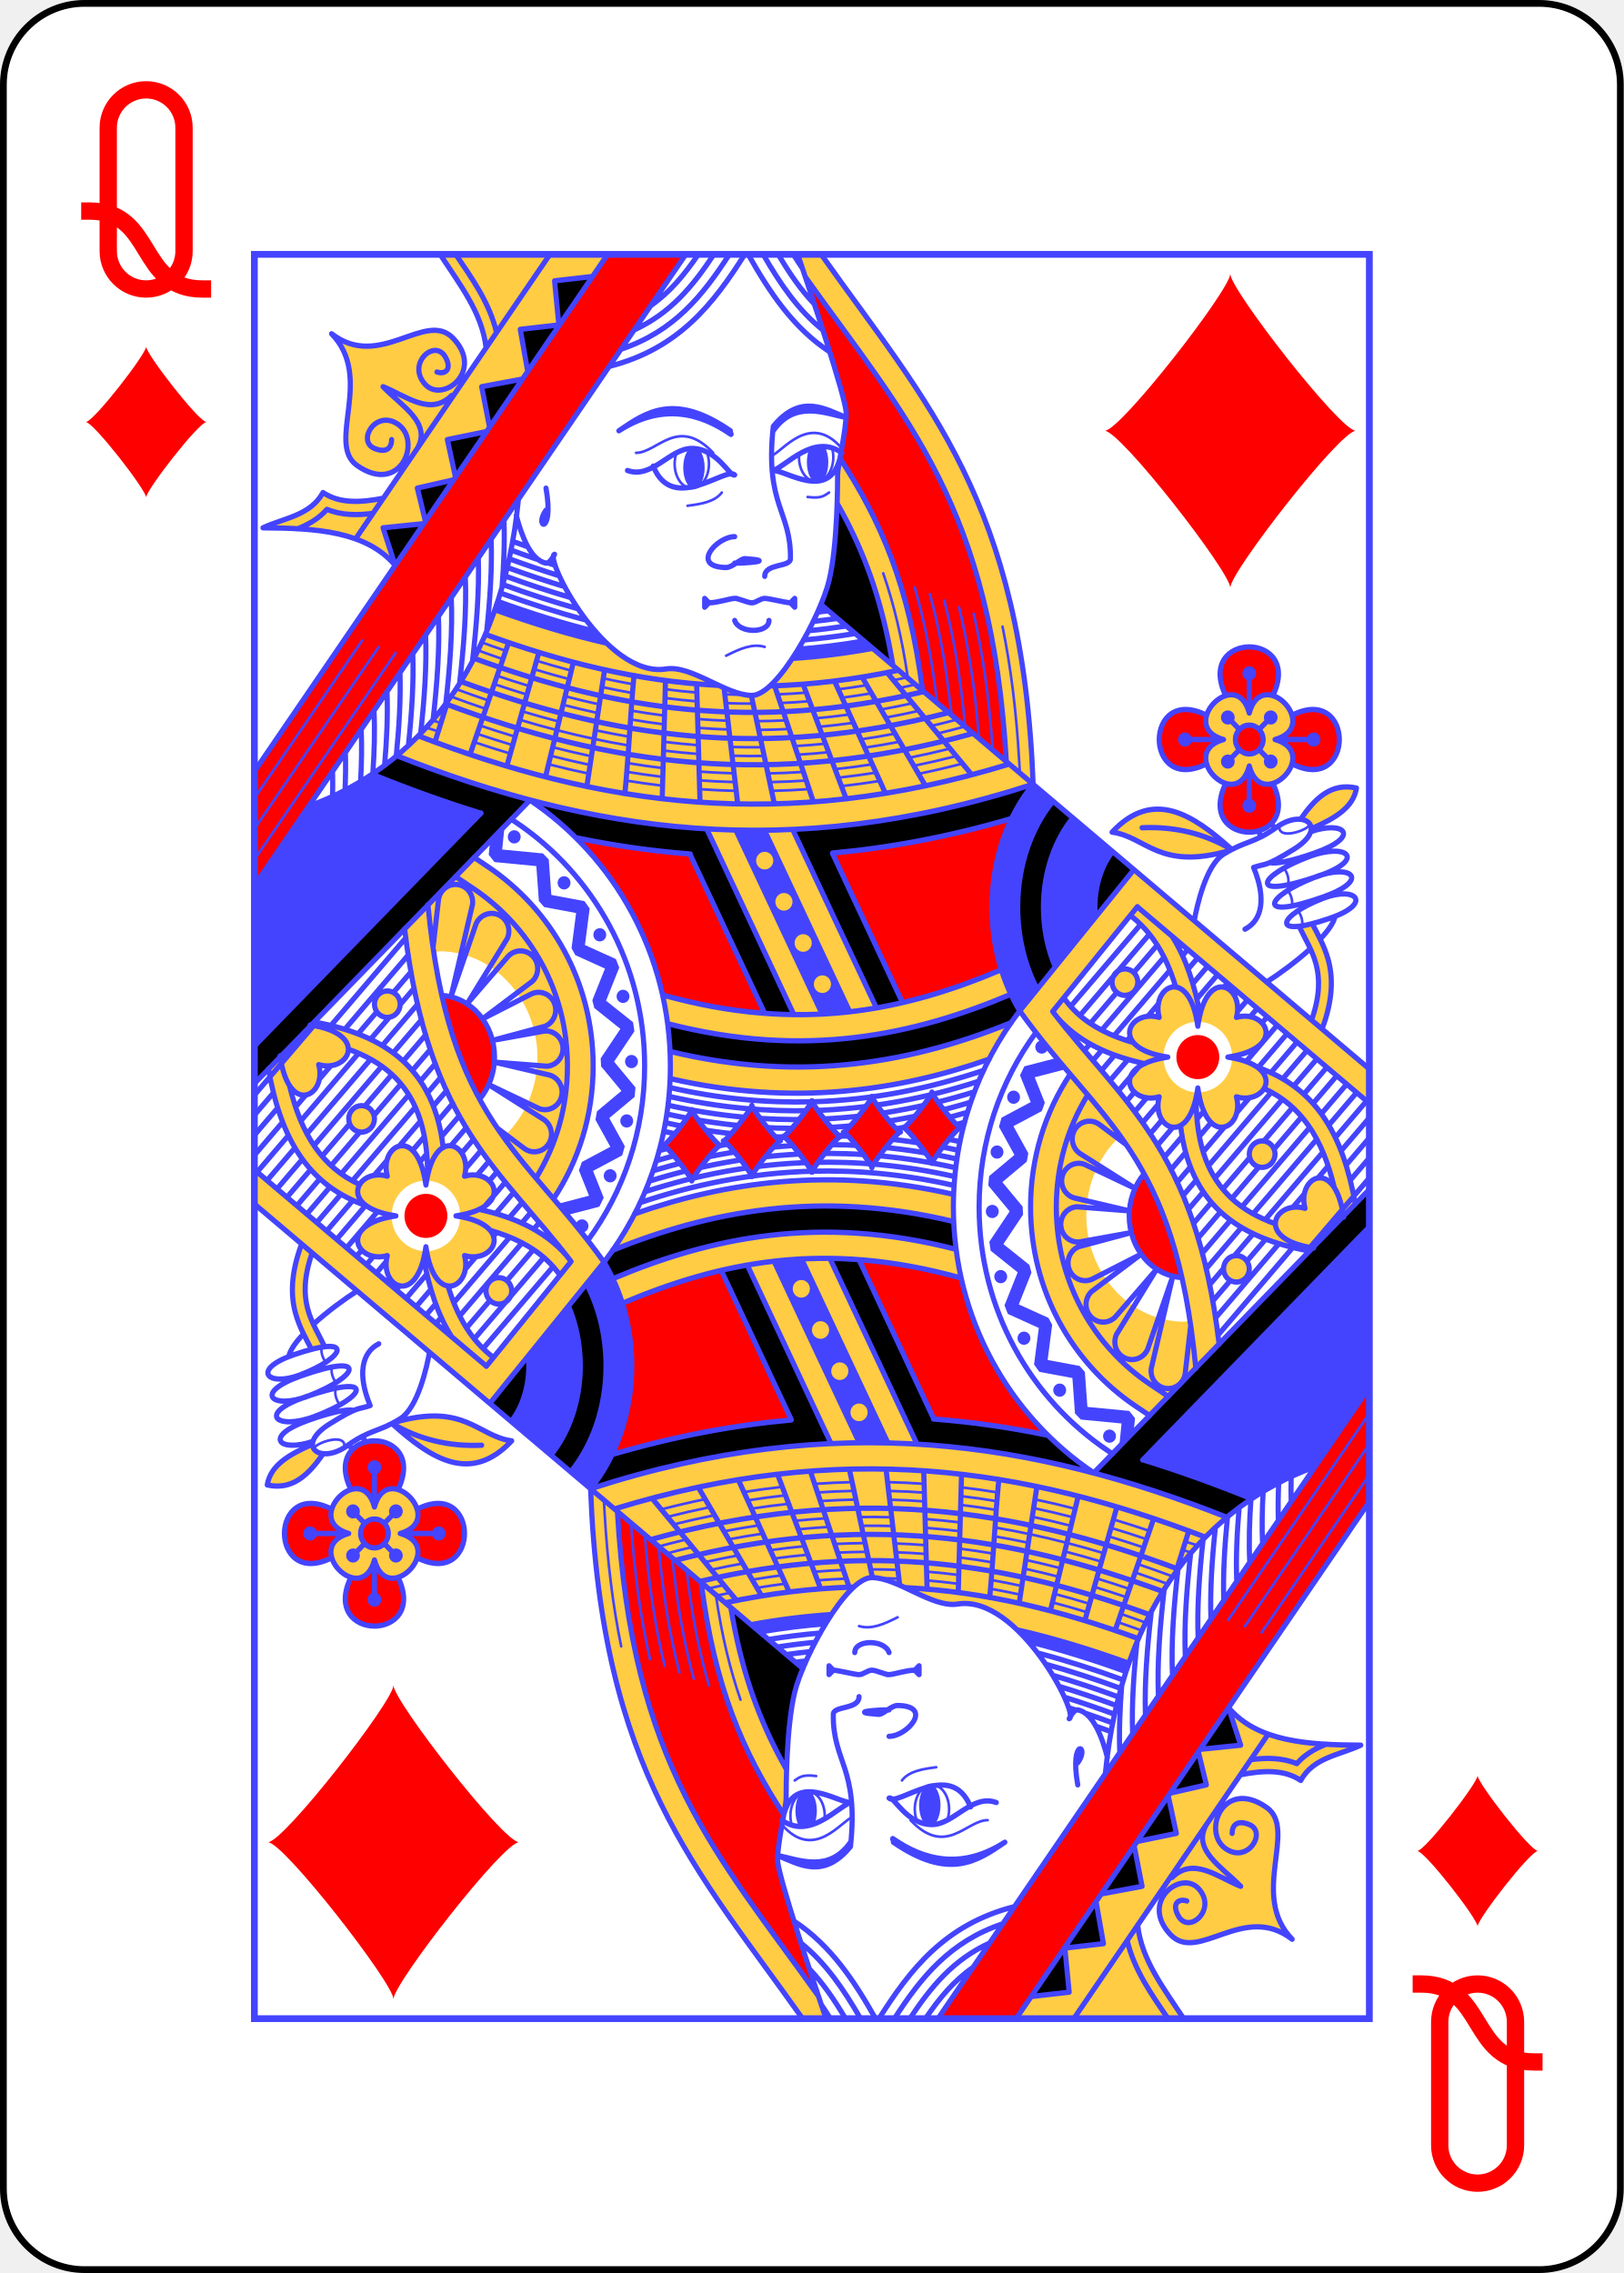
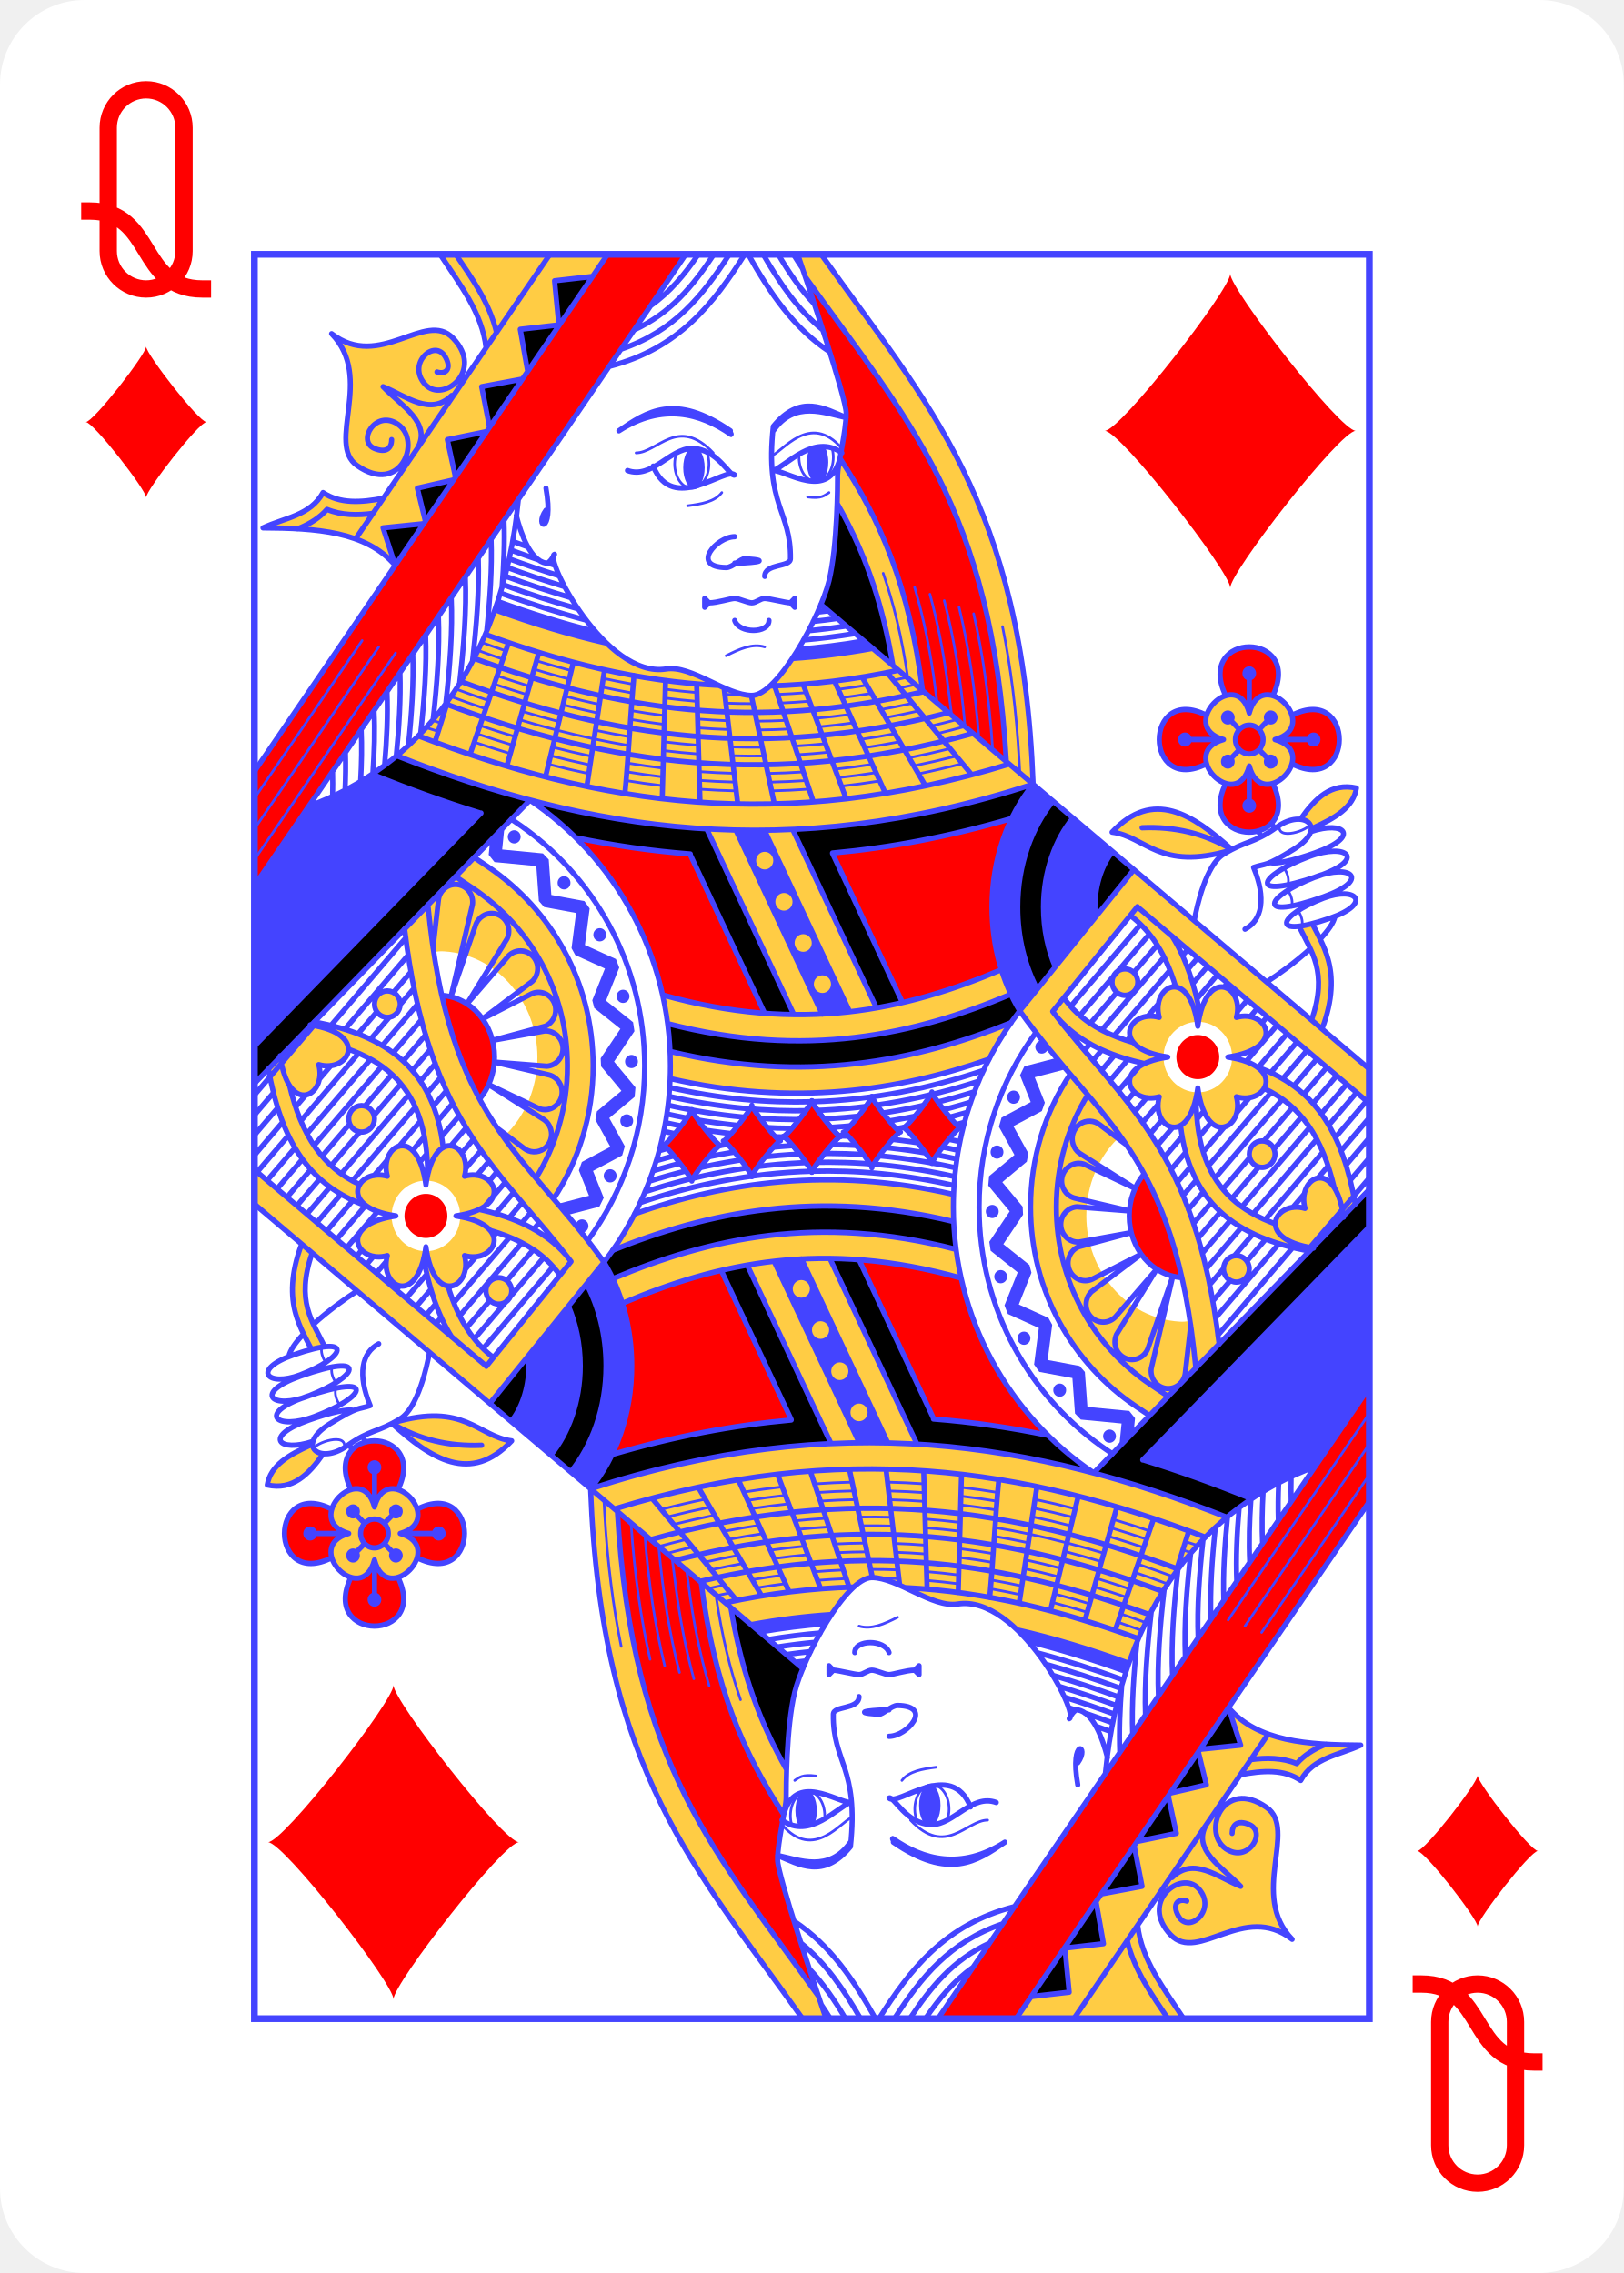
<svg xmlns="http://www.w3.org/2000/svg" xmlns:xlink="http://www.w3.org/1999/xlink" class="card" face="QD" height="13.125in" preserveAspectRatio="none" viewBox="-120 -168 240 336" width="9.375in">
  <style>
    /* CSS pour centrer le SVG dans l'écran */
    svg {
        position: absolute;
        top: 50%;
        left: 50%;
        transform: translate(-50%, -50%);
    }
    body {
        margin: 0;
        overflow: hidden;
    }
</style>
  <defs>
    <symbol id="VDQ" viewBox="-500 -500 1000 1000" preserveAspectRatio="xMinYMid">
      <path d="M-260 100C40 100 -40 460 260 460M-175 0L-175 -285A175 175 0 0 1 175 -285L175 285A175 175 0 0 1 -175 285Z" stroke="red" stroke-width="80" stroke-linecap="square" stroke-miterlimit="1.5" fill="none" />
    </symbol>
    <symbol id="SDQ" viewBox="-600 -600 1200 1200" preserveAspectRatio="xMinYMid">
      <path d="M-400 0C-350 0 0 -450 0 -500C0 -450 350 0 400 0C350 0 0 450 0 500C0 450 -350 0 -400 0Z" fill="red" />
    </symbol>
    <symbol id="DQ6" preserveAspectRatio="none" viewBox="0 0 1300 2000">
      <path stroke="#44F" stroke-linecap="round" stroke-linejoin="round" stroke-width="3" fill="none" d="M1200,695c4.412,6.183 6.949,12.697 5,20M1204.335,719.982c4.412,6.183 6.949,12.697 5,20M1216.167,742.963c4.412,6.183 6.949,12.697 5,20M1195,650c1.03,15.056 40.209,0.06 35,-5M550,455c15.323,-7.559 30.583,-14.284 45,-10M545,270c-8.282,10.548 -23.954,12.979 -40,15M645,275c16.677,2.2 19.875,-1.846 25,-5M445,225c25,0 48.602,-42.399 90,0M603.006,228.103C615,225 647.5,177.5 685,220M527.516,224.238c1.583,3.945 2.484,8.481 2.484,13.307 0,15.213 -8.954,27.545 -20,27.545 -11.046,0 -20,-12.332 -20,-27.545 0,-4.515 0.789,-8.776 2.187,-12.537M673.636,219.98C674.517,223.086 675,226.465 675,230c0,15.213 -8.954,27.545 -20,27.545 -11.046,0 -20,-12.332 -20,-27.545 0,-1.304 0.066,-2.587 0.193,-3.843M774.113,588.944c16.877,-3.389 33.955,-7.247 51.246,-11.594M602.931,608.195c14.445,-0.319 29.018,-0.976 43.732,-1.988M519.109,606.265c14.074,0.958 28.256,1.605 42.558,1.925M433.296,596.501c14.112,2.244 28.314,4.191 42.62,5.825M342.998,577.999c15.542,3.88 31.167,7.432 46.891,10.631M256.4,552.918c13.97,4.581 27.981,8.929 42.046,13.025M768.678,579.841c16.284,-3.218 32.76,-6.876 49.442,-10.993M600.778,598.305c14.055,-0.284 28.234,-0.893 42.548,-1.842M518.821,596.3c13.775,0.952 27.654,1.602 41.649,1.934M434.159,586.579c13.925,2.228 27.937,4.164 42.05,5.79M345.418,568.332c15.256,3.814 30.587,7.309 46.009,10.459M259.747,543.497c13.791,4.523 27.615,8.816 41.486,12.861M355.096,529.667c-14.278,-3.594 -28.511,-7.485 -42.719,-11.65M437.177,546.816c-13.264,-2.185 -26.457,-4.65 -39.595,-7.38M517.672,556.433c-13.536,-0.996 -26.971,-2.301 -40.32,-3.899M592.192,558.714c-12.266,0.151 -24.432,0.042 -36.509,-0.317M746.961,543.32c-13.386,2.465 -26.627,4.619 -39.732,6.474M735.916,525.165c12.727,-2.26 25.59,-4.809 38.597,-7.655M587.826,539.1c11.717,-0.096 23.527,-0.437 35.439,-1.032M517.057,536.71c11.979,0.907 24.038,1.566 36.189,1.965M438.61,527.16c13.022,2.176 26.112,4.075 39.286,5.68M359.871,510.566c13.538,3.425 27.115,6.576 40.75,9.433M279.737,487.125c12.704,4.192 25.411,8.172 38.134,11.924M369.554,471.874c-13.519,-3.445 -27.023,-7.18 -40.539,-11.187M441.776,487.351c-11.703,-2.016 -23.36,-4.271 -34.989,-6.753M515.897,496.76c-12.36,-0.999 -24.636,-2.28 -36.845,-3.829M572.021,499.312c-7.908,-0.08 -15.773,-0.277 -23.598,-0.589M713.861,488.366c-11.19,1.808 -22.262,3.383 -33.226,4.732M763.252,570.727c15.693,-3.049 31.569,-6.512 47.643,-10.404M598.628,588.413c13.666,-0.25 27.451,-0.812 41.366,-1.698M518.533,586.336c13.475,0.946 27.051,1.599 40.738,1.943M435.002,576.656c13.744,2.213 27.571,4.138 41.495,5.758M347.839,558.667c14.97,3.749 30.007,7.186 45.129,10.288M263.091,534.076c13.611,4.465 27.249,8.703 40.926,12.696M352.677,539.333c-14.407,-3.62 -28.763,-7.538 -43.086,-11.731M396.045,549.276c-14.521,-3.003 -28.97,-6.325 -43.368,-9.943M436.451,556.763c-13.54,-2.213 -27.003,-4.715 -40.406,-7.487M517.959,566.4c-13.729,-0.994 -27.353,-2.302 -40.888,-3.906M594.336,568.616c-12.587,0.181 -25.069,0.091 -37.459,-0.258M752.421,552.46c-13.755,2.581 -27.361,4.837 -40.828,6.781M730.388,515.99c12.113,-2.104 24.351,-4.471 36.725,-7.111M585.655,529.17c11.323,-0.068 22.734,-0.367 34.243,-0.906M516.768,526.725c11.677,0.899 23.431,1.558 35.272,1.966M439.327,517.197c12.883,2.17 25.83,4.065 38.858,5.667M362.292,500.894c13.252,3.358 26.536,6.45 39.871,9.257M283.079,477.701c12.526,4.133 25.046,8.057 37.577,11.758M273.131,505.814c-12.656,-4.154 -25.308,-8.511 -37.97,-13.056M293.108,449.429c-9.31,-3.072 -18.635,-6.265 -27.986,-9.572M269.783,515.234c-13.534,-4.441 -27.057,-9.112 -40.584,-13.994M289.765,458.854c-9.651,-3.185 -19.315,-6.497 -28.999,-9.93M367.133,481.548c-13.649,-3.471 -27.275,-7.234 -40.905,-11.27M440.932,497.297c-11.94,-2.042 -23.831,-4.329 -35.688,-6.847M516.186,506.75c-12.556,-0.998 -25.025,-2.283 -37.423,-3.839M581.324,509.296c-10.642,0.014 -21.205,-0.182 -31.697,-0.581M684.441,602.852c14.722,-1.6 29.589,-3.557 44.61,-5.886M680.722,593.235c14.505,-1.541 29.153,-3.433 43.956,-5.69M665.816,554.715c-12.035,1.154 -23.961,2.055 -35.787,2.713M658.422,535.593c13.168,-1.195 26.469,-2.701 39.914,-4.531M643.434,496.851c-11.307,0.888 -22.507,1.534 -33.61,1.947M676.999,583.615c14.291,-1.483 28.724,-3.31 43.312,-5.495M669.547,564.353c-12.172,1.2 -24.235,2.145 -36.198,2.843M654.68,525.919c12.939,-1.136 26.008,-2.576 39.222,-4.332M647.185,506.548c-11.44,0.935 -22.773,1.625 -34.009,2.08M719.358,497.59c-11.555,1.914 -22.988,3.583 -34.309,5.014M818.665,527.465c-9.882,2.543 -19.68,4.92 -29.4,7.135M760.666,479.58c-5.241,1.119 -10.456,2.187 -15.644,3.206M828.338,535.275c-10.711,2.831 -21.327,5.469 -31.853,7.918M770.582,487.656c-6.107,1.354 -12.179,2.64 -18.216,3.861M200.166,536.384c4.75,1.497 9.505,2.966 14.266,4.407M207.814,528.31c3.225,1.004 6.453,1.996 9.682,2.974M214.824,520.026c1.911,0.589 3.823,1.173 5.736,1.753M5.1947289e-4,686.133C54.88,608.033 109.761,529.935 164.641,451.835M5.969578e-4,651.346C48.333,582.564 96.667,513.782 145,445M5.762702e-4,616.559C41.87,556.975 83.74,497.391 125.61,437.808M821.623,399.994c10.75,42.962 18.641,91.657 23.212,148.629M812.744,520.176l-3.93,-29.74c-5.163,-39.085 -12.283,-73.743 -21.149,-105.169M892.513,587.951l-0.817,-13.955c-3.354,-57.247 -9.988,-107.304 -19.374,-151.999M838.658,407.364c10.513,44.62 18.077,95.135 22.168,153.983M795.908,507.27l-1.965,-14.871C788.195,448.879 780.076,411.186 769.826,377.441M733.195,361.537c12.135,34.014 21.74,72.391 28.672,118.272M804.392,392.454c10.975,41.171 19.186,87.859 24.237,142.696" />
      <use xlink:href="#SDQ" height="100" width="100" transform="translate(650,1000)scale(1,0.972)rotate(0)translate(-50,-50)" stroke="#44F" stroke-width="72" stroke-linejoin="round" stroke-linecap="round" />
      <use xlink:href="#SDQ" height="100" width="100" transform="translate(580,1005)scale(1,0.972)rotate(0)translate(-50,-50)" stroke="#44F" stroke-width="72" stroke-linejoin="round" stroke-linecap="round" />
      <use xlink:href="#SDQ" height="100" width="100" transform="translate(510,1010)scale(1,0.972)rotate(0)translate(-50,-50)" stroke="#44F" stroke-width="72" stroke-linejoin="round" stroke-linecap="round" />
    </symbol>
    <symbol id="DQ5" preserveAspectRatio="none" viewBox="0 0 1300 2000">
      <path stroke="#44F" stroke-linecap="round" stroke-linejoin="round" stroke-width="6" fill="none" d="M485.032,934.425c143.122,31.822 266.358,13.765 371.356,-21.994M484.706,903.616c157.123,36.799 286.775,11.083 397.607,-32.622M507.871,679.887 594.948,860.261M755.589,847.993 674.047,679.085M892.372,857.619C872.054,824.923 860,784.177 860,740c0,-54.589 18.405,-103.939 48.065,-139.335M1097.662,1262.691C1073.732,1017.79 986.605,985.395 892.349,857.565l132.972,-159.913M1300,923.529 660.366,396.772M321.457,618.543 0.788,939.212M321.114,618.569C419.82,682.947 485,793.91 485,920c0,83.944 -28.889,161.184 -77.327,222.436M166.038,568.349c222.811,85.351 455.935,122.608 741.864,32.315M674.013,678.65c66.782,-5.852 136.099,-18.431 208.503,-39.043M374.794,661.282c43.554,8.766 87.977,15.089 133.481,18.471M137.306,589.353c41.734,16.473 83.959,31.38 126.898,44.2M880.088,577.826C615.677,656.77 400.557,624.015 191.242,545.832M837.92,543.063C603.554,606.59 413.05,578.629 222.995,509.629M809.314,519.551C593.887,573.652 418.531,547.908 240.767,484.2M780.347,495.704C583.125,540.992 422.049,516.867 256.16,457.9M541.114,488.587C447.653,483.961 359.647,462.808 269.3,430.798M750.936,471.478c-52.358,10.79 -101.991,16.482 -149.863,17.777M527.397,651.332l101.547,210.348M725.315,854.286 627.695,652.073M561.453,652.868 662.102,861.357M694.066,858.564 594.753,652.844M475.907,839.526c160.526,43.721 283.216,17.466 395.161,-28.663M481.999,872.115c160.352,40.145 287.863,12.701 399.987,-33.312M-1.4116988e-4,715.769 502.973,1.9287502e-4M307.836,277.857C288.682,469.584 186.993,581.984 63.685,625.481M482.257,964.53c58.999,12.802 114.945,17.451 167.75,16.067M484.158,944.473c58.492,12.899 113.775,17.574 165.89,16.178M483.374,954.537c58.684,12.824 114.244,17.478 166.657,16.091M480.897,974.466c59.417,12.832 115.839,17.498 169.119,16.12M649.993,1019.403c-68.6,1.798 -131.899,13.776 -189.706,31.289M479.191,984.327c59.965,12.916 116.974,17.622 170.823,16.247M649.986,999.426c-65.257,1.666 -125.873,12.263 -181.487,28.001M649.952,1039.35c-72.951,1.954 -139.695,15.805 -200.345,35.65M649.969,1029.371c-70.625,1.868 -135.533,14.705 -194.666,33.299M649.984,1009.414c-66.826,1.728 -128.709,12.966 -185.355,29.531M477.274,994.144c16.699,3.592 33.177,6.557 49.427,8.938M527.26,1003.049c-18.988,3.74 -37.473,8.138 -55.443,13.072M980.56,751.45C980.195,747.744 980,743.922 980,740c0,-27.616 9.952,-50.221 20.043,-62.264M933.783,807.737C925.197,788.131 920,765.005 920,740c0,-41.103 14.179,-77.079 34.055,-100.799M912.761,833.011C898.556,806.77 890,774.746 890,740c0,-47.846 16.291,-90.51 41.059,-120.068M1124.827,1235.242c-13.615,-111.338 -41.959,-181.004 -78.509,-235.687 -35.05,-52.438 -75.124,-89.992 -115.574,-141.244L1029.582,739.451M1029.696,739.789 1300,962.393M1065.406,1294.594l-20.965,-13.674C978.336,1237.804 935,1164.736 935,1080c0,-47.182 13.333,-90.316 36.648,-127.134M1043.728,1316.272l-15.675,-10.224C953.797,1257.617 905,1175.074 905,1080c0,-56.187 16.956,-107.635 46.23,-150.684M1000.373,1359.628l-5.097,-3.325C904.72,1297.24 845,1195.752 845,1080c0,-74.36 24.612,-142.691 66.254,-197.867M1081.423,1159.894A65,70 0 0 1 1020,1090a65,70 0 0 1 17.291,-47.542M1095.891,754.948C1098.836,739.39 1109.272,692.501 1130,680c25.842,-15.585 34.723,-11.668 62.036,-30.683 31.58,-21.985 61.133,0.186 20,25C1177.547,695.124 1180,690 1165,695c15,35 10,60 -10,70M1230,682.576c44.022,-16.043 67.9,3.138 10,22.424 -82.883,27.607 -70.718,-0.297 -10,-22.424v0M1231.724,654.379c39.536,-13.043 58.998,5.446 5.112,24.032 -28.255,9.746 -45.072,12.574 -52.426,11.18M1236.668,705.987c42.513,-16.043 65.572,3.138 9.657,22.424 -80.041,27.607 -68.294,-0.297 -9.657,-22.424v0M1246.621,729.789c38.291,-14.166 57.679,5.999 7.409,22.818 -71.963,24.077 -60.221,-3.28 -7.409,-22.818v0M1242.797,776.104c9.159,-9.437 15.742,-18.45 17.203,-25.648M1180.239,824.902c14.707,-9.096 34.53,-23.214 50.772,-37.604M1218.076,761.717c13.801,28.309 34.27,51.3 14.56,106.336M1245.049,877.706c12.692,-33.117 12.724,-58.555 6.767,-78.837 -4.667,-15.888 -12.027,-28.085 -17.971,-39.347M1160,520c-15,-55 -85,15 -30,30 -55,15 15,85 30,30 15,55 85,-15 30,-30 55,-15 -15,-85 -30,-30v0M1176.158,550A16.158,16.336 0 0 1 1160,566.336 16.158,16.336 0 0 1 1143.842,550 16.158,16.336 0 0 1 1160,533.664 16.158,16.336 0 0 1 1176.158,550v0M1132.533,500.325c-36.29,-73.766 91.224,-73.766 54.934,0M1209.676,522.533c73.766,-36.29 73.766,91.224 0,54.934M1187.467,599.676c36.29,73.766 -91.224,73.766 -54.934,0M1110.324,577.467c-73.766,36.29 -73.766,-91.224 0,-54.934M1130,550h-45M1090,550a5,5 0 0 1 -5,5 5,5 0 0 1 -5,-5 5,5 0 0 1 5,-5 5,5 0 0 1 5,5v0M1160,520V475M1160,480a5,5 0 0 1 -5,-5 5,5 0 0 1 5,-5 5,5 0 0 1 5,5 5,5 0 0 1 -5,5v0M1190,550h45M1230,550a5,5 0 0 1 5,-5 5,5 0 0 1 5,5 5,5 0 0 1 -5,5 5,5 0 0 1 -5,-5v0M1160,580v45M1160,620a5,5 0 0 1 5,5 5,5 0 0 1 -5,5 5,5 0 0 1 -5,-5 5,5 0 0 1 5,-5v0M1171.482,538.518 1185,525M1190,525a5,5 0 0 1 -5,5 5,5 0 0 1 -5,-5 5,5 0 0 1 5,-5 5,5 0 0 1 5,5v0M1171.478,561.479 1185,575M1185,580a5,5 0 0 1 -5,-5 5,5 0 0 1 5,-5 5,5 0 0 1 5,5 5,5 0 0 1 -5,5v0M1148.521,538.521 1135,525M1130,525a5,5 0 0 0 5,5 5,5 0 0 0 5,-5 5,5 0 0 0 -5,-5 5,5 0 0 0 -5,5v0M1148.518,561.482 1135,575M1135,580a5,5 0 0 0 5,-5 5,5 0 0 0 -5,-5 5,5 0 0 0 -5,5 5,5 0 0 0 5,5v0M1170.154,653.59l3.916,6.527M1185.955,644.924l3.603,6.004M1139.506,674.714C1107.777,656.415 1072.873,648.402 1035,650M1139.617,674.663C1093.767,634.375 1047.68,605.651 1000,655c39.672,4.959 54.752,44.346 137.923,20.602M1220,640c16.701,-23.17 35.506,-41.468 65,-35 -3.665,22.352 -25.716,34.307 -50,45M660.962,0.181C784.157,169.413 895.374,279.502 908.018,600.721M642.289,25.466C760.632,186.748 859.799,286.031 876.722,574.873M682.777,231.159c47.133,70.394 80.465,143.365 96.296,263.205M679.486,282.294c3.567,6.09 7.012,12.233 10.331,18.456 24.307,45.579 42.878,96.272 54.719,165.254M4.3799013e-4,586.153 411.892,3.0476709e-5M633.519,0.035C646.368,36.81 690,162.945 690,180c0,20 -10,60 -10,70 0,10 0,80 -10,120 -10,40 -60,130 -90,130 -30,0 -70.354,-34.592 -100,-30 -70.891,10.981 -142.669,-126.598 -130,-130 0,0 -5.347,10.755 -10,10 -17.89,-2.903 -28.811,-31.841 -34.625,-54.087M164.157,352.545C130.484,313.772 71.376,310.312 10,310c24.698,-11.302 55.318,-13.788 70,-40 19.51,12.839 44.295,11.371 70.358,6.438M117.895,322.611C193.461,215.074 269.028,107.537 344.595,-5.3651708e-4M117.895,322.611v0M50.197,311.195c1.459,-0.571 2.925,-1.164 4.395,-1.785 10.375,-4.381 21.251,-10.634 30.031,-20.346 17.087,6.838 35.606,6.885 53.746,4.514M90,90c50,50 -6.776,124.444 29.752,149.356 50.522,34.455 76.102,-27.914 47.611,-46.779C141.357,175.357 119.228,211.721 140,220c13.525,5.39 20,0 20,-10M90,90c56.222,42.374 109.509,-27.469 141.655,5.027 36.779,37.179 -11.958,74.012 -32.409,52.48 -22.331,-23.511 11.171,-52.634 23.499,-31.037 8.028,14.062 -0.294,19.991 -9.9,16.875M190,220c17.041,-28.965 -18.498,-48.181 -40,-70 27.148,10.568 55.142,33.88 80,10M270.122,106.094C265.728,66.426 239.235,33.855 216.573,0.053M282.345,88.619C274.242,54.85 253.201,26.541 234.71,-0.081M318.667,132.666 310,85l45,-5 -5,-50 44.268,-4.919M274.191,195.957 265,150l47.563,-8.648M234.448,252.515 225,210l45.754,-9.151M199.362,302.447 190,265l42.277,-9.395M164.157,352.545 150,310l47.383,-4.738M164.157,352.545v0M413.887,126.962C495.082,106.918 535.726,55.283 571.734,0.038M517.57,0.068C501.201,23.392 484.407,43.051 462.133,58.119M535.716,0.083C510.916,36.528 484.963,66.794 442.986,85.599M553.765,0.072C522.672,46.863 489.102,87.394 427.443,107.528M670.716,110.481C628.164,83.296 600.622,42.847 575.759,0.03M628.466,0.072C631.928,5.541 635.424,10.817 639.003,15.889M610.812,0.125C623.603,21.077 636.863,40.059 652.735,56.208M593.293,0.18C612.86,33.123 633.739,63.002 662.618,85.629M340,265c10,55 -15,45 0,25M425,200c32.57,-21.833 65.334,-43.275 130,0 -2.101,-1.048 2.388,5.299 0.447,3.986C520,180 475.77,168.206 425,200v0M605,195c31.439,-37.479 60,-20 85,-10 -25,-5 -60,-20 -85,15v-5 0M605,195c-10,90 20.912,95.608 20,150 0,10 -30,5 -30,20M560,320c-21.322,0.138 -52.198,34.45 -10,35 7.172,0.093 17.261,-10.366 22.041,-10.045C610.659,347.551 571.164,350.234 560,350M525,390v10l5,-5 -5,-5v0M630,390v10l-5,-5 5,-5v0M625,395c-5,0 -25,-5 -30,-5 -5,0 -10,5 -15,5 -5,0 -15,-5 -20,-5 0,0 5,0 0,0 -5,0 -20,5 -30,5M560,415c5,15 40,15 40,0M435,245c28.544,10.017 49.297,-25 75,-25 30,0 44.732,33.141 50,30M465,240c22.444,55 85,0 95,10M685,225c-32.581,-22.584 -65,15 -80,20 15,0 65,35 77.777,-13.841M349.179,341.516c-0.09,-0.029 -0.181,-0.057 -0.271,-0.086M350.703,352.462c-2.868,-0.892 -5.742,-1.799 -8.624,-2.72M410.747,440.703c-43.199,-9.513 -86.259,-22.346 -130.319,-37.862M319.012,331.562c-5.289,-1.814 -10.608,-3.673 -15.961,-5.576M331.749,346.391c-10.573,-3.48 -21.247,-7.144 -32.048,-10.983M355.539,364.393C336.355,358.582 316.93,352.133 297.112,345.1M361.826,376.684C339.807,370.235 317.531,362.941 294.784,354.886M369.169,389.174C343.918,382.065 318.411,373.842 292.344,364.63M377.511,401.812C348.606,394.042 319.47,384.804 289.675,374.291M386.938,414.582C353.916,406.171 320.722,395.837 286.762,383.867M397.92,427.55C360.19,418.548 322.404,407.024 283.739,393.406M720.671,446.672c-32.205,5.738 -63.266,9.475 -93.491,11.385M669.042,404.065c-4.158,0.526 -8.295,1.015 -12.411,1.468M679.666,412.723c-9.522,1.313 -18.935,2.438 -28.248,3.381M689.957,421.333c-14.873,2.208 -29.482,3.968 -43.868,5.298M700.471,429.818c-20.593,3.274 -40.693,5.704 -60.396,7.337M710.487,438.298c-26.25,4.426 -51.717,7.503 -76.587,9.326M210.56,552.764l15.02,-46.562M296.443,440.023 251.462,566.789M331.765,451.142l-37.416,128.877M371.924,462.303 339.45,592.199M408.311,470.812 387.63,603.168M432.01,611.355c4.337,-43.872 6.407,-90.011 10.62,-134.007M475.513,617.053 479.344,482.967M519.588,620.977 515.64,486.758M563.538,622.937 547.57,491.203M606.249,622.851 579.366,499.957M651.781,620.635 606.526,488.984M690.029,617.158 639.731,487.221M735.782,610.961 676.366,483.64M782.474,602.457 708.484,479.141M836.418,589.926 737.611,473.934M245.96,365.751c1.55,37.591 -1.767,78.673 -6.764,120.96M261.09,344.252c1.211,36.591 -2.044,76.387 -6.877,117.314M276.046,322.966c1.177,32.637 -1.242,67.853 -5.193,104.168M229.548,389.122c1.682,37.378 -1.516,78.258 -6.44,120.374M214.602,410.374c1.533,36.48 -1.531,76.258 -6.276,117.242M199.654,431.664c1.354,34.734 -1.411,72.422 -5.793,111.27M184.703,452.954c1.168,32.45 -1.218,67.448 -5.129,103.542M169.75,474.32c0.976,29.706 -0.989,61.521 -4.35,94.338M154.621,495.834c1.079,26.37 -0.233,54.456 -2.839,83.469M139.465,517.379c1.112,22.584 0.414,46.466 -1.393,71.144M124.524,538.607c0.869,18.799 0.498,38.487 -0.711,58.777M106.108,564.808c0.439,13.78 0.247,28.011 -0.42,42.585M91.148,586.11c0.266,9.206 0.254,18.612 0.01,28.185M290.999,301.731c0.944,24.246 -0.119,49.931 -2.338,76.445M1097.662,1262.691C1073.732,1017.79 986.605,985.395 892.349,857.565l132.972,-159.913M1033.974,1133.364l-58.091,42.568c-8.064,7.699 -8.277,20.505 -0.473,28.468 7.804,7.963 20.611,8.008 28.471,0.101l48.168,-54.161M1016.693,1009.35l-31.076,-22.709c-3.221,-2.424 -7.098,-3.818 -11.125,-4 -8.866,-0.402 -16.936,5.087 -19.821,13.479 -2.885,8.393 0.105,17.683 7.345,22.817l64.791,39.878M1026.807,1058.815l-59.602,-27.54c-1.913,-0.596 -3.905,-0.902 -5.908,-0.906 -9.998,-0.022 -18.477,7.342 -19.855,17.245 -1.378,9.903 4.768,19.302 14.392,22.011l64.382,14.675M1020.216,1084.3l-61.169,-4.64c-11.114,0.668 -19.544,10.282 -18.752,21.388 0.792,11.106 10.499,19.428 21.596,18.512l60.531,-10.633M1022.421,1108.928l-61.285,15.983c-10.332,4.216 -15.216,16.071 -10.852,26.342 4.364,10.27 16.288,14.984 26.495,10.473l57.195,-28.361M1052.049,1150.339l-46.821,73.927c-4.814,10.068 -0.458,22.128 9.678,26.796 10.136,4.668 22.132,0.139 26.654,-10.064l29.286,-82.678M1070.847,1158.32l-25.173,104.775c-1.469,11.068 6.407,21.195 17.496,22.497 11.089,1.302 21.096,-6.726 22.231,-17.833l6.324,-53.887M1145,955c10,35 -35,60 -45,-10 -10,70 -55,45 -45,10 -35,10 -60,-35 10,-45 -70,-10 -45,-55 -10,-45 -10,-35 35,-60 45,10 10,-70 55,-45 45,-10 35,-10 60,35 -10,45 70,10 45,55 10,45v0M1270.01,1091.44c-10,-70 -55,-45 -45,-10 -35,-10 -60,35 10,45M1190.496,1098.996c-19.862,-6.953 -37.333,-16.293 -51.414,-29.111 -25.365,-23.089 -41.373,-57.883 -41.07,-114.582M1079.875,987.437c5.204,43.733 21.51,75.18 45.744,97.239 27.691,25.206 64.317,37.792 104.245,45.159M1283.638,1076.535c-6.904,-37.404 -17.927,-72.709 -39.093,-101.524 -17.397,-23.683 -41.763,-42.338 -75.112,-53.48M1177.132,945.542c22.292,9.904 38.656,24.104 51.295,41.309 14.532,19.783 24.032,44.131 30.678,71.049M936.395,865.388c2.93,3.266 6.007,6.359 9.224,9.288 24.942,22.704 57.134,35.169 92.458,42.804M1024.768,893.484c-25.802,-7.274 -48.321,-17.792 -65.686,-33.599 -5.611,-5.108 -10.765,-10.788 -15.385,-17.152M1021.265,749.47c10.703,7.867 19.6,17.086 27.163,27.381 11.321,15.412 19.588,33.595 25.831,53.604M1102.72,861.7c-6.314,-32.318 -15.931,-62.91 -32.796,-88.9M1030,825a15,15 0 0 1 -15,15 15,15 0 0 1 -15,-15 15,15 0 0 1 15,-15 15,15 0 0 1 15,15v0M1190,1020a15,15 0 0 1 -15,15 15,15 0 0 1 -15,-15 15,15 0 0 1 15,-15 15,15 0 0 1 15,15v0M1160,1150a15,15 0 0 1 -15,15 15,15 0 0 1 -15,-15 15,15 0 0 1 15,-15 15,15 0 0 1 15,15v0M1230.859,1125.659l-3.262,3.713M1268.406,1082.918l-37.547,42.74M1281.848,1067.618l-13.441,15.301M1300.001,1046.954l-18.153,20.664M1210.811,1125.753l-87.429,99.522M1299.999,1024.228l-22.258,25.337M1194.668,1121.4l-74.117,84.369M1257.002,1050.445l-2.125,2.418M1299.999,1001.5l-27.221,30.986M1137.952,1163.233l-20.608,23.458M1179.258,1116.215l-22.05,25.1M1224.336,1064.901l-13.608,15.49M1251.844,1033.588l-11.84,13.478M1300,978.772l-33.032,37.601M1130.023,1149.532l-16.314,18.571M1164.663,1110.1l-22.05,25.1M1245.826,1017.711l-67.278,76.584M1296.764,959.728l-36.49,41.538M1150.956,1102.975l-41.305,47.018M1238.711,1003.082l-74.221,84.487M1285.179,950.187l-32.535,37.035M1138.207,1094.76l-33.009,37.575M1230.431,989.78l-78.938,89.857M1273.594,940.646l-29.59,33.683M1126.478,1085.383l-26.269,29.903M1171.188,1034.49l-31.513,35.872M1220.955,977.839l-32.072,36.508M1262.009,931.106l-27.736,31.572M1115.885,1074.714l-20.951,23.849M1160.522,1023.903l-31.339,35.674M1210.477,967.039l-33.481,38.112M1250.425,921.565l-26.857,30.572M1106.512,1062.656l-17.549,19.976M1198.719,957.695l-78.614,89.488M1238.84,912.025l-27.031,30.77M1098.342,1049.229l-15.566,17.719M1185.734,949.749l-73.251,83.382M1227.255,902.485l-28.299,32.213M1091.427,1034.373l-15.528,17.675M1131.327,988.953l-24.923,28.37M1160.396,955.864l-14.944,17.011M1215.67,892.944l-30.549,34.775M1085.825,1018.022l-17.133,19.503M1115.631,984.093l-13.685,15.578M1170.304,921.857l-0.191,0.217M1204.085,883.404l-33.781,38.453M1081.81,999.864l-20.741,23.609M1107.053,971.13l-7.887,8.978M1192.5,873.864 1156.336,915.03M1071.045,989.39l-18.155,20.666M1098.115,958.576l-1.266,1.441M1101.772,954.414l-3.656,4.162M1141.935,908.695l-1.966,2.239M1180.916,864.322l-6.16,7.012M1058.307,981.163l-13.842,15.756M1169.331,854.783l-8.308,9.457M1053.712,963.665l-18.121,20.627M1157.746,845.241l-11.491,13.08M1040.473,956.008l-14.063,16.008M1146.16,835.702l-3.764,4.285M1026.178,949.553l-9.15,10.416M1061.502,909.342l-1.385,1.576M1102.274,862.931l-3.742,4.26M1134.576,826.161l-4.064,4.626M1021.632,931.999l-14.25,16.221M1030.961,921.38l-9.329,10.619M1035.024,916.755l-4.064,4.626M1122.992,816.62l-24.241,27.593M1018.709,912.599l-21.139,24.063M1111.407,807.08l-17.25,19.636M1003.086,907.655l-15.41,17.541M1021.315,886.906l-3.725,4.24M1054.149,849.53l-12.538,14.272M1073.311,827.718l-2.544,2.896M1099.822,797.54l-11.271,12.83M988.229,901.84l-10.514,11.968M1067.422,811.693l-65.154,74.166M1088.236,788l-6.131,6.979M974.341,894.921l-6.587,7.498M1060.535,796.805l-72.596,82.638M1076.652,778.459l-1.972,2.245M961.389,886.937l-3.554,4.046M1005.566,836.649l-30.883,35.154M1052.567,783.147l-27.236,31.003M949.42,877.833l-1.41,1.605M1001.45,818.607l-38.857,44.232M1006.949,812.347l-5.5,6.26M1043.557,770.676l-36.608,41.671M938.514,867.521l-0.148,0.168M1033.267,759.662l-81.545,92.824M264.263,633.311 7.6860364e-4,897.573" />
    </symbol>
    <symbol id="DQ4" preserveAspectRatio="none" viewBox="0 0 1300 2000">
      <path fill="black" d="M1025.515,697.647l-25.28,-20.368C989.952,689.779 980,712.384 980,740c0,3.922 0.195,7.744 0.686,11.316zM933.783,807.737C925.197,788.131 920,765.005 920,740c0,-41.103 14.179,-77.079 34.055,-100.799l-22.996,-19.27C906.291,649.49 890,692.154 890,740c0,34.746 8.556,66.77 22.761,93.011M882.517,639.607c-72.404,20.612 -141.721,33.191 -208.486,39.261l81.558,169.125 -30.273,6.293 -97.437,-202.308c88.306,-4.07 180.999,-20.042 280.025,-51.313M594.889,860.323 508.073,679.82c-45.302,-3.45 -89.726,-9.772 -133.167,-18.417 -16.411,-15.827 -34.458,-30.224 -53.427,-42.809 66.752,17.082 134.816,28.601 205.749,32.701l102.104,210.469c-11.04,-0.031 -22.665,-0.509 -34.442,-1.441zM882.313,870.994c-110.832,43.705 -240.484,69.421 -397.607,32.622L481.999,872.115c160.352,40.145 287.863,12.701 399.987,-33.312l10.341,18.761zM-0.649,940.649 321.265,618.482C268.516,604.881 217.007,587.874 166.138,568.283c-8.869,7.218 -18.128,13.977 -28.235,20.644 41.136,16.898 83.362,31.805 126.331,44.505L-0.31,897.884M318.667,132.666 310,85l45,-5 -5,-50 44.268,-4.919M274.191,195.957 265,150l47.563,-8.648M234.448,252.515 225,210l45.754,-9.151M199.362,302.447 190,265l42.277,-9.395M164.157,352.545 150,310l47.383,-4.738M660.564,396.565C664.95,386.457 668.156,377.378 670,370c6.01,-24.041 8.408,-58.918 9.425,-86.4 3.628,4.783 7.072,10.926 10.391,17.15 24.307,45.579 42.878,96.272 53.034,163.909z" />
    </symbol>
    <symbol id="DQ3" preserveAspectRatio="none" viewBox="0 0 1300 2000">
      <path fill="#44F" d="M664.824,217.748l-17.85,3.004c-1.752,4.07 -2.803,9.262 -2.803,14.92 0,13.058 5.596,23.645 12.5,23.645 6.904,0 12.5,-10.586 12.5,-23.645 0,-7.167 -1.685,-13.588 -4.348,-17.924zM512.5,218.178A12.5,23.644 0 0 0 500,241.822 12.5,23.644 0 0 0 512.5,265.467 12.5,23.644 0 0 0 525,241.822 12.5,23.644 0 0 0 512.5,218.178Zm-228.762,175.229 -3.311,9.436c44.06,15.516 87.121,28.348 130.32,37.861l-12.828,-13.152c-37.73,-9.002 -75.516,-20.526 -114.182,-34.145zm426.748,44.891c-26.25,4.426 -51.716,7.503 -76.586,9.326l-6.721,10.434c30.225,-1.91 61.285,-5.647 93.49,-11.385zM137.471,589.209C114.302,604.28 89.466,616.388 63.729,625.25L0,715.793V897.588L264.234,633.432C221.266,620.732 179.039,605.824 137.471,589.209Zm770.646,11.545C878.406,636.06 860,685.411 860,740c0,44.177 12.055,84.923 32.361,117.592L1025.236,697.418Zm-346.16,52.008 99.924,208.527c11.205,-0.632 22.438,-1.553 32.84,-2.764L594.768,652.832c-10.825,0.111 -21.597,0.054 -32.811,-0.07zm-187.164,8.52c43.554,8.766 87.978,15.088 133.482,18.471zM595,677.275a10,10 0 0 1 10,10 10,10 0 0 1 -10,10 10,10 0 0 1 -10,-10 10,10 0 0 1 10,-10zm22.434,46.684a10,10 0 0 1 10,10 10,10 0 0 1 -10,10 10,10 0 0 1 -10,-10 10,10 0 0 1 10,-10zm22.432,46.684a10,10 0 0 1 10,10 10,10 0 0 1 -10,10 10,10 0 0 1 -10,-10 10,10 0 0 1 10,-10zm22.434,46.686a10,10 0 0 1 10,10 10,10 0 0 1 -10,10 10,10 0 0 1 -10,-10 10,10 0 0 1 10,-10zm255.711,73.764a7.5,7.5 0 0 0 -7.5,7.5 7.5,7.5 0 0 0 7.5,7.5 7.5,7.5 0 0 0 7.5,-7.5 7.5,7.5 0 0 0 -7.5,-7.5zm17.148,19.9 -37.385,9.447 -5.104,10.115 12.475,30.428 -33.979,17.6 -3.074,10.357 18.109,31.943 -29.547,24.033 -0.973,10.686 24.938,29.23 -23.727,34.486 1.578,10.174 31.504,24.471 -15.385,37.473 3.916,9.713 36.086,15.887 -5.525,41.418 6.098,8.371 38.596,6.984 3.014,40.162 6.781,6.906 47.527,4.445 -2.658,25.438 16.752,-15.975 1.613,-15.443 -6.762,-8.246 -48.769,-4.562 -2.975,-39.633 -6.143,-6.818 -37.26,-6.742 5.324,-39.906 -4.412,-7.856 -34.549,-15.211 14.771,-35.98 -2.338,-8.771 -30.416,-23.627 22.977,-33.397 -0.475,-9.117 -23.688,-27.768 28.508,-23.188 1.793,-9.518 -17.395,-30.684 33.154,-17.172 3.488,-9.504 -11.797,-28.779 33.365,-8.432c1.215,-0.29 2.296,-0.863 3.184,-1.637zm-49.99,36.955a7.5,7.5 0 0 0 -7.5,7.5 7.5,7.5 0 0 0 7.5,7.5 7.5,7.5 0 0 0 7.5,-7.5 7.5,7.5 0 0 0 -7.5,-7.5zM865.875,1010.139a7.5,7.5 0 0 0 -7.5,7.5 7.5,7.5 0 0 0 7.5,7.5 7.5,7.5 0 0 0 7.5,-7.5 7.5,7.5 0 0 0 -7.5,-7.5zm-5.543,67.324a7.5,7.5 0 0 0 -7.5,7.5 7.5,7.5 0 0 0 7.5,7.5 7.5,7.5 0 0 0 7.5,-7.5 7.5,7.5 0 0 0 -7.5,-7.5zm9.854,73.893a7.5,7.5 0 0 0 -7.5,7.5 7.5,7.5 0 0 0 7.5,7.5 7.5,7.5 0 0 0 7.5,-7.5 7.5,7.5 0 0 0 -7.5,-7.5zm27.094,69.785a7.5,7.5 0 0 0 -7.5,7.5 7.5,7.5 0 0 0 7.5,7.5 7.5,7.5 0 0 0 7.5,-7.5 7.5,7.5 0 0 0 -7.5,-7.5zm41.666,58.908a7.5,7.5 0 0 0 -7.5,7.5 7.5,7.5 0 0 0 7.5,7.5 7.5,7.5 0 0 0 7.5,-7.5 7.5,7.5 0 0 0 -7.5,-7.5zm58.086,52.135a7.5,7.5 0 0 0 -7.5,7.5 7.5,7.5 0 0 0 7.5,7.5 7.5,7.5 0 0 0 7.5,-7.5 7.5,7.5 0 0 0 -7.5,-7.5z" />
    </symbol>
    <symbol id="DQ2" preserveAspectRatio="none" viewBox="0 0 1300 2000">
      <path fill="red" d="M411.893,0 0,586.152V715.77L502.973,0ZM642.424,25.779C660.15,77.16 690,165.893 690,180c0,13.049 -4.256,34.612 -7.219,50.98 47.13,70.573 80.461,143.543 96.291,263.383l97.648,80.51C859.799,286.03 760.633,186.748 642.424,25.779ZM1160,445c-22.788,0 -45.574,18.414 -27.506,55.24 10.801,-3.24 22.373,0.94 27.506,19.76 5.133,-18.82 16.705,-23 27.506,-19.76C1205.574,463.414 1182.788,445 1160,445Zm-73.881,70.963c-48.388,-0.4 -40.346,93.172 24.121,61.543 -3.24,-10.801 0.94,-22.373 19.76,-27.506 -18.82,-5.133 -23,-16.705 -19.76,-27.506 -9.185,-4.506 -17.227,-6.474 -24.121,-6.531zm147.762,0c-6.894,0.057 -14.936,2.025 -24.121,6.531 3.24,10.801 -0.94,22.373 -19.76,27.506 18.82,5.133 23,16.705 19.76,27.506 64.467,31.629 72.509,-61.943 24.121,-61.543zM1160,533.664A16.158,16.336 0 0 0 1143.842,550 16.158,16.336 0 0 0 1160,566.336 16.158,16.336 0 0 0 1176.158,550 16.158,16.336 0 0 0 1160,533.664ZM1160,580c-5.133,18.82 -16.705,23 -27.506,19.76 -36.136,73.652 91.147,73.652 55.012,0C1176.705,603 1165.133,598.82 1160,580Zm-277.832,60.619c-72.056,19.6 -141.373,32.178 -208.139,38.248l81.154,169.357c40.212,-8.87 78.642,-22.015 115.688,-37.703C863.78,788.403 860,764.739 860,740c0,-35.877 7.95,-69.491 22.168,-99.381zm-507.363,20.686c49.626,47.836 85.528,109.62 101.197,178.605 41.477,10.938 80.512,17.569 118.213,20.363L508.072,679.82c-45.302,-3.45 -89.724,-9.772 -133.268,-18.516zM1100,885a25,25 0 0 0 -25,25 25,25 0 0 0 25,25 25,25 0 0 0 25,-25 25,25 0 0 0 -25,-25zm-62.447,157.744C1026.175,1055.396 1020,1072.373 1020,1090c0,37.163 26.967,67.85 61.428,69.789 -11.175,-48.271 -26.047,-85.329 -43.875,-117.045z" />
    </symbol>
    <symbol id="DQ1" preserveAspectRatio="none" viewBox="0 0 1300 2000">
      <path fill="#FC4" d="M216.555 0C239.226 33.815 265.759 66.355 270.494 105.508L245.131 141.543L241.145 137.441C247.465 126.243 247.125 110.666 231.654 95.027C199.508 62.532 146.222 132.374 90 90C140 140 83.224 214.444 119.752 239.355C145.11 256.649 164.185 249.552 173.293 235.805L176.703 238.924C167.757 251.654 158.811 264.385 150.111 276.777C124.295 281.372 99.51 282.839 80 270C65.318 296.212 34.698 298.698 10 310C71.376 310.312 130.483 313.772 164.338 352.287L411.893 0L216.555 0zM633.473 0L642.289 25.467C760.632 186.749 859.799 286.03 876.721 574.873L908.018 600.721C895.37 279.397 784.08 169.326 660.838 0L633.473 0zM682.777 231.158L679.486 282.293C683.054 288.383 686.497 294.526 689.816 300.75C714.123 346.329 732.694 397.022 744.535 466.004L779.072 494.363C763.242 374.523 729.911 301.552 682.777 231.158zM280.428 402.842L269.301 430.799C359.648 462.809 447.652 483.962 540.51 488.246C519.105 478.427 497.655 467.265 480 470C455.711 473.763 431.318 460.085 410.5 440.521C367.549 431.19 324.488 418.358 280.428 402.842zM269.262 430.875C243.943 488.3 208.577 533.649 166.486 568C282.615 612.757 401.684 644.286 529.672 651.35L527.396 651.332L628.943 861.68L724.926 854.314C651.3 866.734 570.122 865.186 475.906 839.525L481.998 872.115C642.35 912.26 769.862 884.816 881.986 838.803L871.068 810.863C824.937 829.873 776.976 845.499 725.299 854.252L627.695 652.074L623.535 652.043C712.998 648.435 807.17 632.474 907.902 600.664L750.936 471.479L720.67 446.672C688.464 452.41 657.405 456.147 627.535 457.547C619.659 469.239 611.035 480.059 601.912 488.521C642.645 488.035 685.334 483.693 730.049 475.531C685.325 483.701 642.573 488.103 601.365 489.025C593.907 495.794 586.486 500 580 500C568.246 500 554.903 494.69 541.176 488.547C447.654 483.961 359.648 462.807 269.262 430.875zM1138.297 499.252C1115.513 500.024 1090.469 539.219 1130 550C1075 565 1145 635 1160 580C1175 635 1245 565 1190 550C1245 535 1175 465 1160 520C1155.781 504.531 1147.212 498.95 1138.297 499.252zM1274.424 603.697C1250.837 603.183 1234.614 619.726 1220 640L1235 650C1259.284 639.307 1281.335 627.352 1285 605C1281.313 604.192 1277.793 603.771 1274.424 603.697zM1053.039 628.912C1035.536 628.967 1017.88 636.494 1000 655C1039.672 659.959 1054.753 699.346 1137.924 675.602L1139.617 674.664C1110.96 649.484 1082.211 628.82 1053.039 628.912zM1025.148 697.346L892.35 857.564C912.386 884.738 932.047 907.519 950.902 929.021C921.952 972.377 905 1023.819 905 1080C905 1175.074 953.797 1257.617 1028.053 1306.049L1043.728 1316.272L1097.662 1262.691C1095.768 1243.312 1093.48 1225.265 1090.697 1208.816C1086.658 1209.904 1082.6 1210.112 1078.461 1209.807C1016.016 1206.1 970 1151.351 970 1090C970 1060.696 980.124 1032.268 999.367 1009.873C1002.587 1006.017 1006.329 1002.718 1009.9 999.822C1052.124 1057.208 1084.571 1127.529 1097.883 1262.293L1268.613 1091.428L1283.639 1076.535C1283.631 1076.495 1283.623 1076.455 1283.615 1076.414L1300 1060.016L1300 1060.008L1283.613 1076.4C1276.708 1039.046 1265.686 1003.791 1244.545 975.012C1227.148 951.328 1202.782 932.674 1169.861 921.816C1163.938 917.373 1154.146 913.328 1139.961 910.801A40 40 0 0 1 1100.805 949.971C1112.183 1013.75 1154.754 989.14 1145 955C1159.485 959.138 1172.256 953.858 1177.211 945.539C1199.423 955.447 1215.789 969.646 1228.428 986.852C1242.96 1006.635 1252.459 1030.983 1258.652 1057.223C1241.768 1033.853 1217.38 1054.735 1225.01 1081.439C1206.294 1076.092 1190.438 1086.472 1190.467 1098.906C1170.634 1092.043 1153.164 1082.703 1139.082 1069.885C1113.717 1046.796 1097.709 1012.002 1097.889 956.107C1098.332 954.423 1098.775 952.297 1099.195 949.959A40 40 0 0 1 1060 910A40 40 0 0 1 1100 870A40 40 0 0 1 1139.971 909.195C1203.75 897.817 1179.14 855.246 1145 865C1154.139 833.014 1117.341 809.379 1103.012 860.338C1096.408 829.392 1086.794 798.81 1069.939 772.826L1300 962.393L1300 923.541L1025.148 697.346zM1021.367 749.547C1032.024 757.397 1040.889 766.589 1048.428 776.852C1059.749 792.264 1068.015 810.447 1073.629 830.449C1060.384 829.897 1049.563 845.97 1055 865C1030.868 858.105 1011.49 877.357 1024.748 893.369C998.967 886.209 976.447 875.692 959.082 859.885C953.476 854.782 948.326 849.107 943.709 842.75L1021.367 749.547zM1233.846 759.521L1218.076 761.717C1231.877 790.026 1252.345 813.016 1232.635 868.053L1245.049 877.707C1257.74 844.59 1257.774 819.151 1251.816 798.869C1247.15 782.981 1239.79 770.784 1233.846 759.521zM1015 810C1006.716 810 1000 816.716 1000 825C1000 833.284 1006.716 840 1015 840C1023.284 840 1030 833.284 1030 825C1030 816.716 1023.284 810 1015 810zM936.561 865.57C939.441 868.769 942.462 871.802 945.619 874.676C970.561 897.38 1002.754 909.845 1037.648 917.562C1003.746 933.653 1025.921 963.308 1055 955C1048.506 977.727 1065.204 996.238 1080.162 987.348C1085.079 1031.17 1101.385 1062.616 1125.619 1084.676C1153.31 1109.881 1189.936 1122.467 1229.863 1129.834L1266.211 1093.809L1124.828 1235.242C1111.213 1123.904 1082.869 1054.238 1046.318 999.555C1012.95 949.632 975.026 913.175 936.561 865.57zM882.312 870.994C771.481 914.699 641.83 940.414 484.707 903.615L485.031 934.426C628.153 966.248 751.389 948.19 856.387 912.432L882.312 870.994zM1175 1005A15 15 0 0 0 1160 1020A15 15 0 0 0 1175 1035A15 15 0 0 0 1190 1020A15 15 0 0 0 1175 1005zM1145 1135C1136.716 1135 1130 1141.716 1130 1150C1130 1158.284 1136.716 1165 1145 1165C1153.284 1165 1160 1158.284 1160 1150C1160 1141.716 1153.284 1135 1145 1135z" />
    </symbol>
    <rect id="XDQ" width="164.8" height="260.8" x="-82.4" y="-130.4" />
  </defs>
-   <rect width="239" height="335" x="-119.5" y="-167.5" rx="12" ry="12" fill="white" stroke="black" />
+   <rect width="239" height="335" x="-119.5" y="-167.5" rx="12" ry="12" fill="white" stroke="white" />
  <use width="164.8" height="260.8" x="-82.4" y="-130.4" xlink:href="#DQ1" />
  <use transform="rotate(180)" width="164.8" height="260.8" x="-82.4" y="-130.4" xlink:href="#DQ1" />
  <use width="164.8" height="260.8" x="-82.4" y="-130.4" xlink:href="#DQ2" />
  <use transform="rotate(180)" width="164.8" height="260.8" x="-82.4" y="-130.4" xlink:href="#DQ2" />
  <use width="164.8" height="260.8" x="-82.4" y="-130.4" xlink:href="#DQ3" />
  <use transform="rotate(180)" width="164.8" height="260.8" x="-82.4" y="-130.4" xlink:href="#DQ3" />
  <use width="164.8" height="260.8" x="-82.4" y="-130.4" xlink:href="#DQ4" />
  <use transform="rotate(180)" width="164.8" height="260.8" x="-82.4" y="-130.4" xlink:href="#DQ4" />
  <use width="164.8" height="260.8" x="-82.4" y="-130.4" xlink:href="#DQ5" />
  <use transform="rotate(180)" width="164.8" height="260.8" x="-82.4" y="-130.4" xlink:href="#DQ5" />
  <use width="164.8" height="260.8" x="-82.4" y="-130.4" xlink:href="#DQ6" />
  <use transform="rotate(180)" width="164.8" height="260.8" x="-82.4" y="-130.4" xlink:href="#DQ6" />
  <use xlink:href="#VDQ" height="32" width="32" x="-114.4" y="-156" />
  <use xlink:href="#SDQ" height="26.769" width="26.769" x="-111.784" y="-119" />
  <use xlink:href="#SDQ" height="55.68" width="55.68" x="34" y="-132.16" />
  <g transform="rotate(180)">
    <use xlink:href="#VDQ" height="32" width="32" x="-114.4" y="-156" />
    <use xlink:href="#SDQ" height="26.769" width="26.769" x="-111.784" y="-119" />
    <use xlink:href="#SDQ" height="55.68" width="55.68" x="34" y="-132.16" />
  </g>
  <use xlink:href="#XDQ" stroke="#44F" fill="none" />
</svg>
